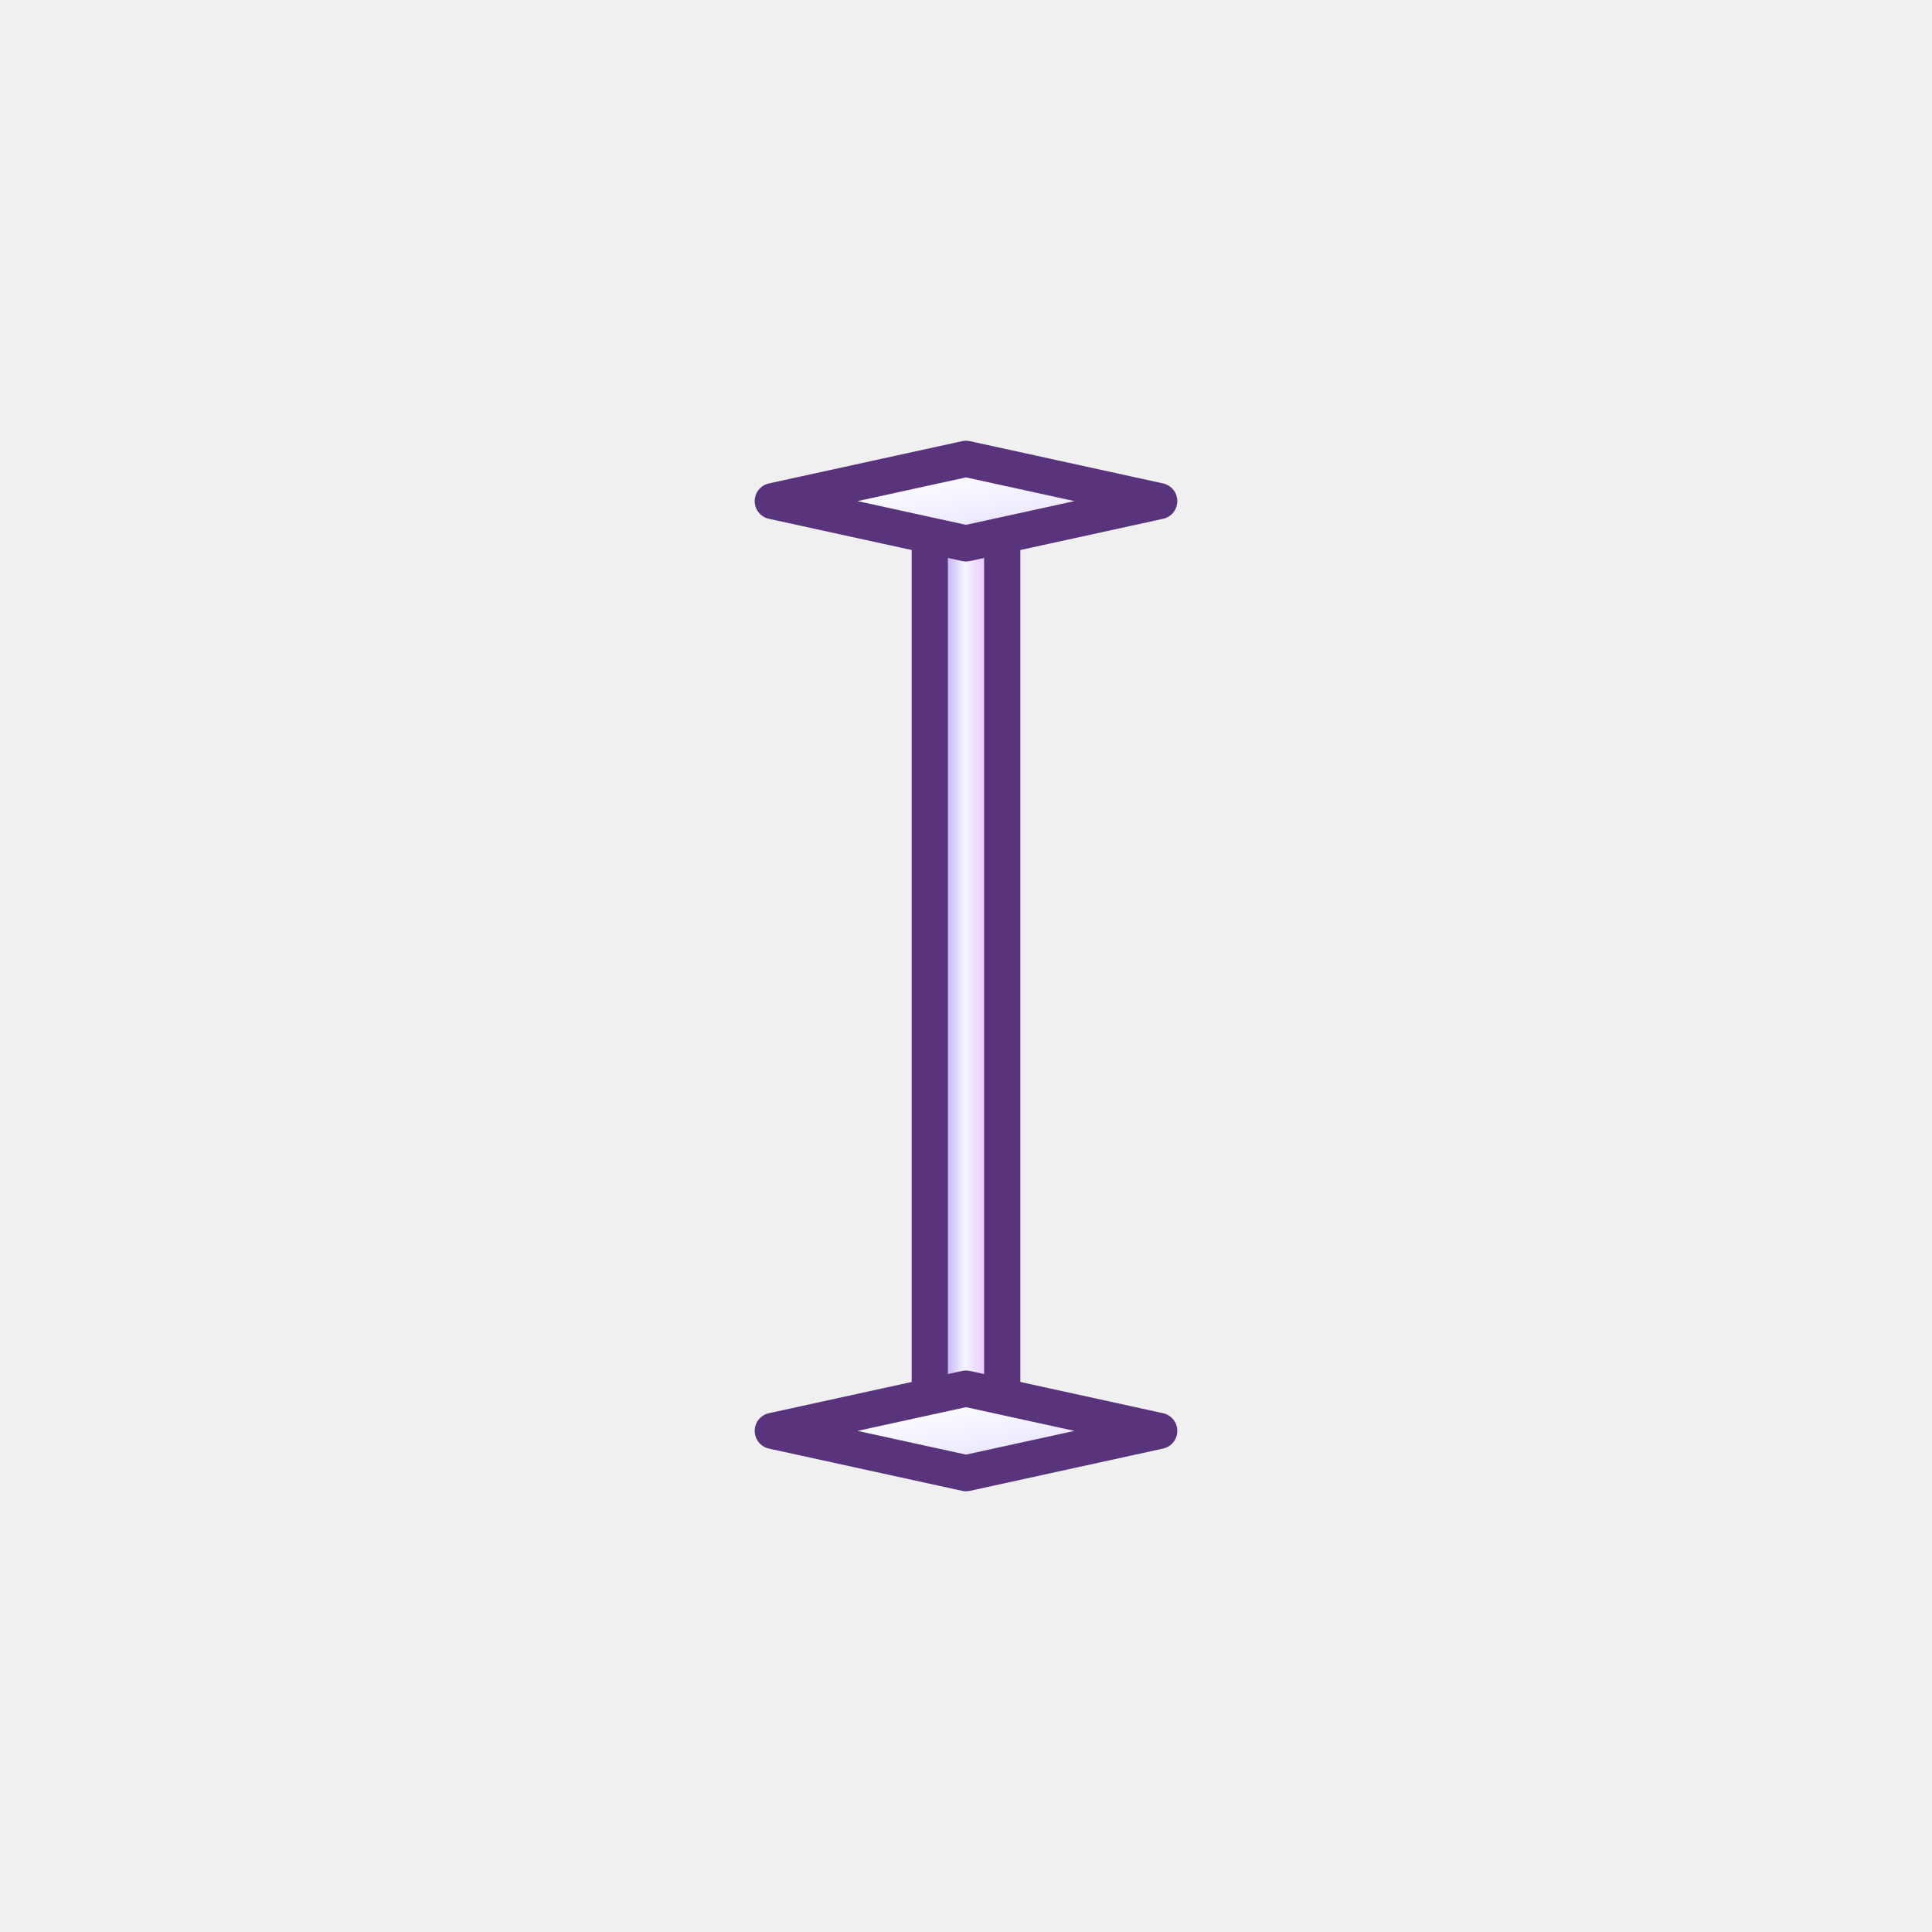
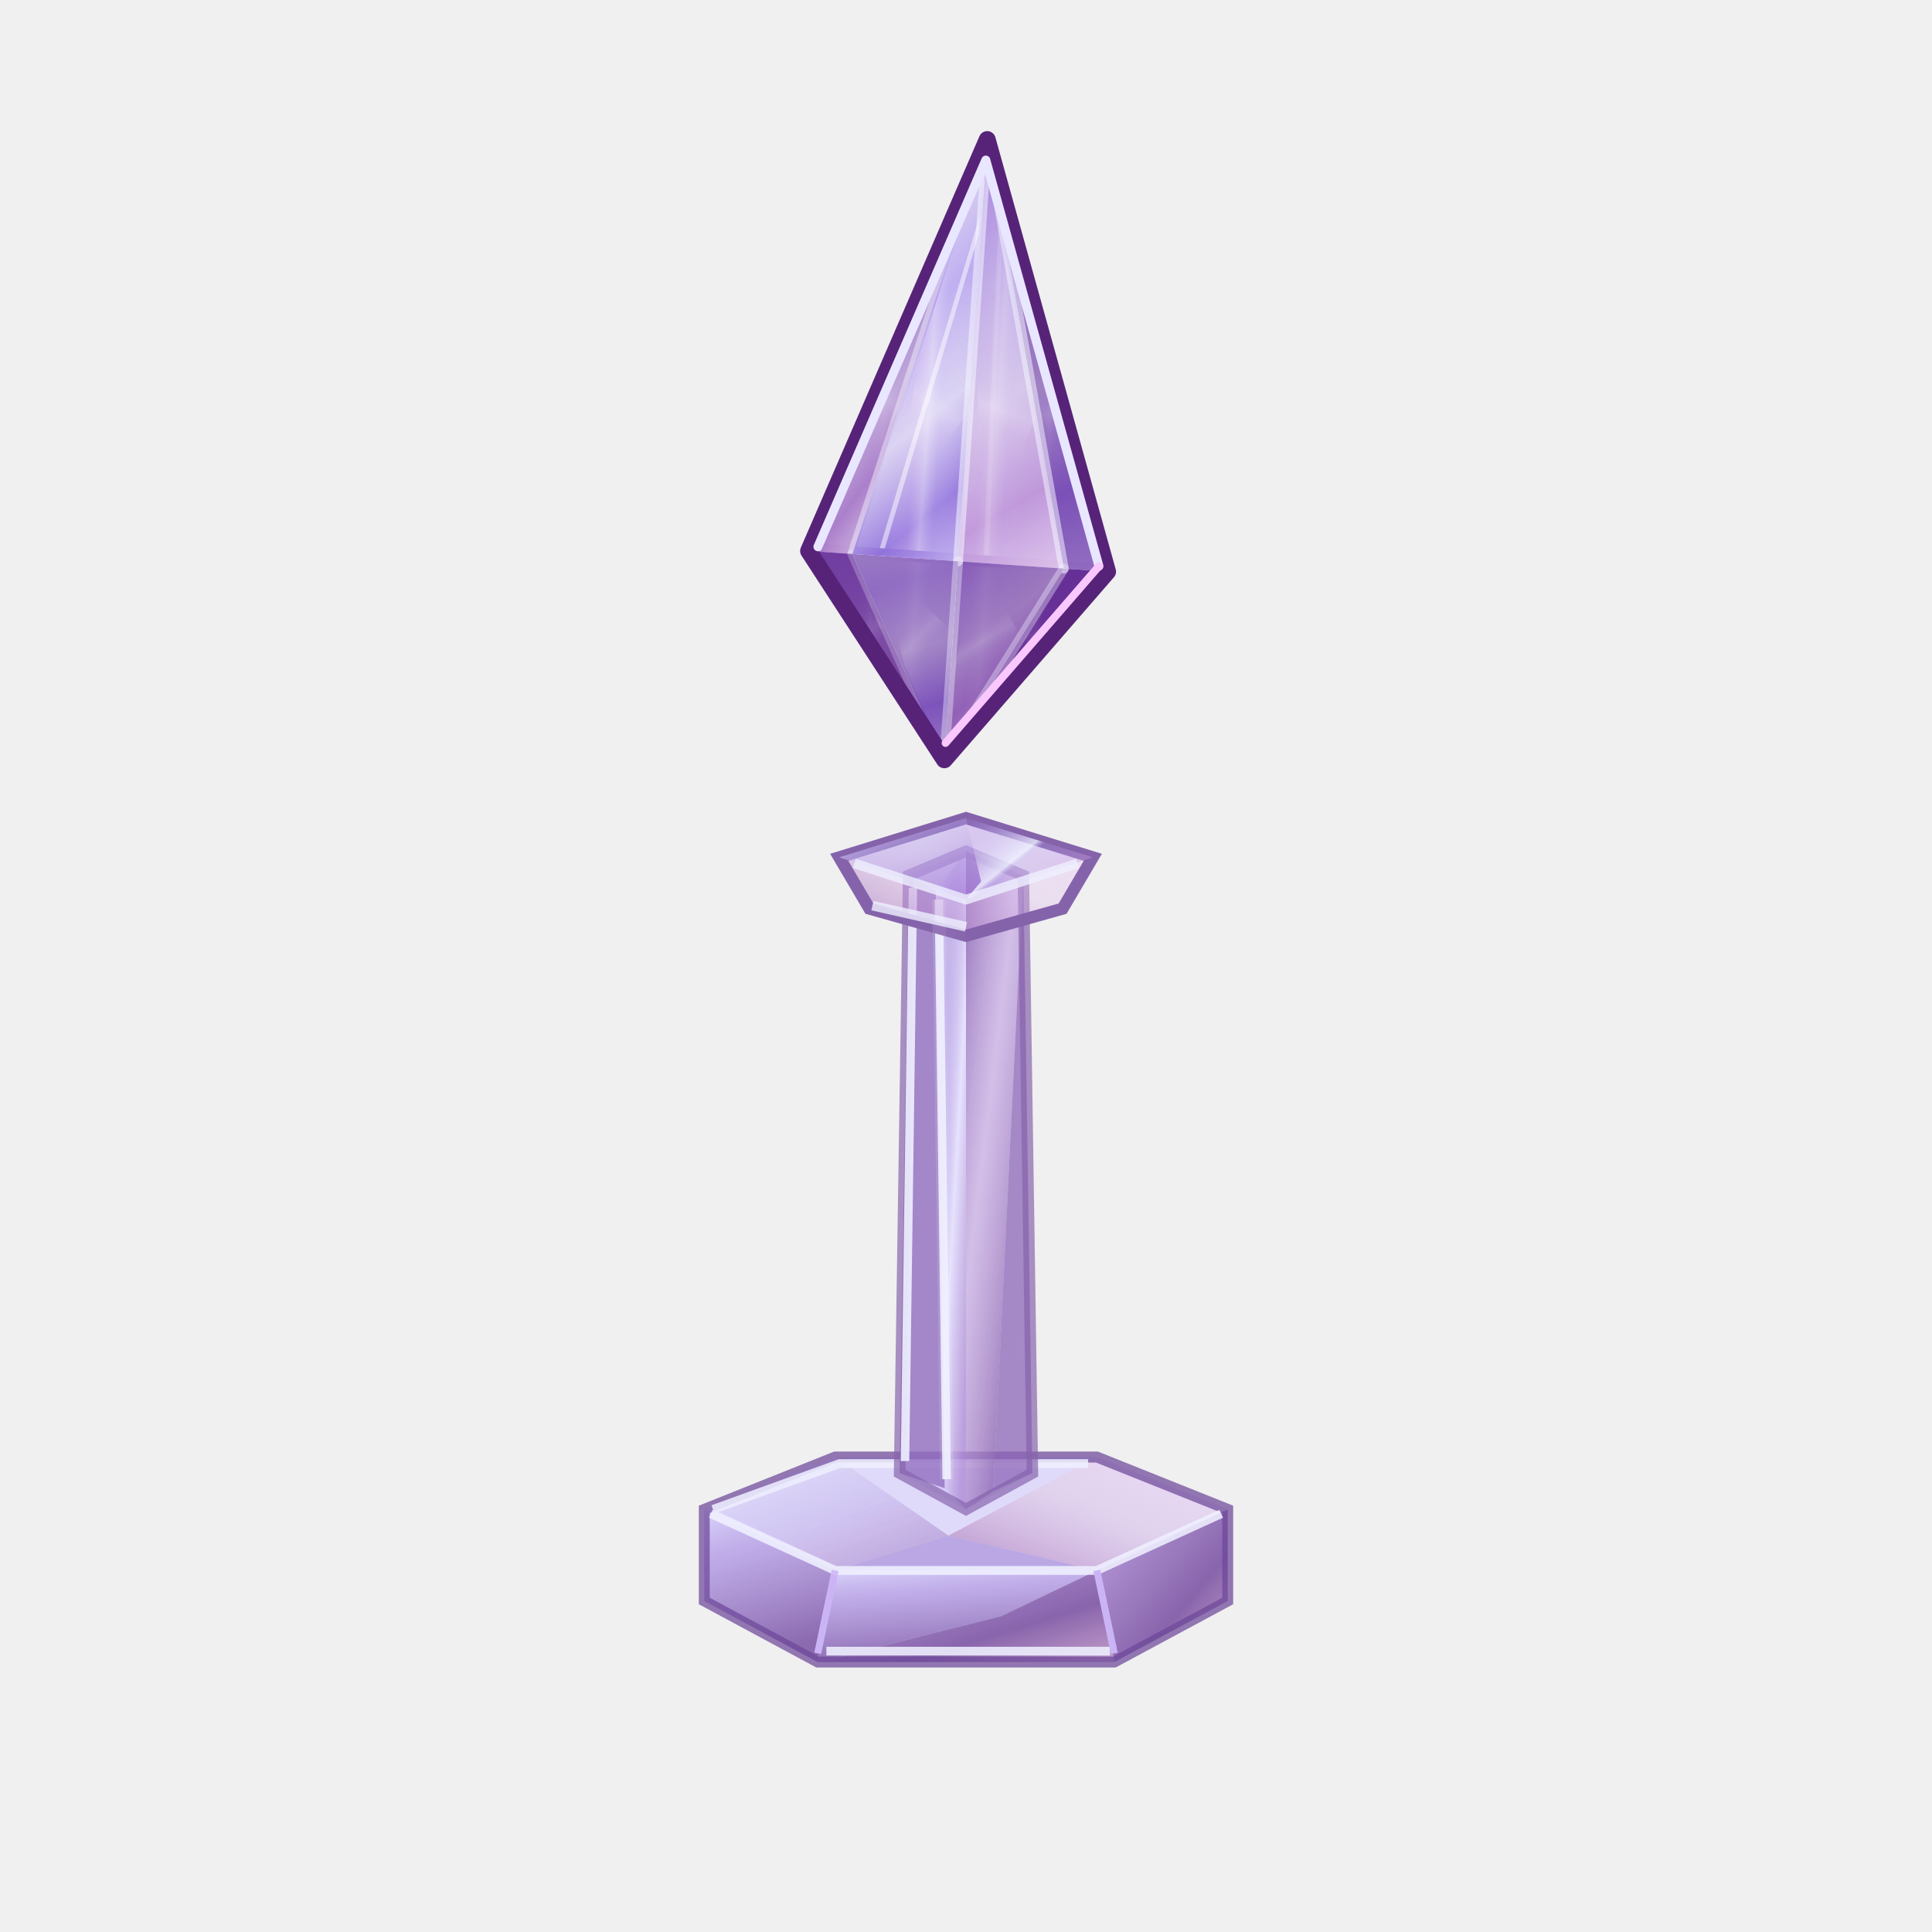
<svg xmlns="http://www.w3.org/2000/svg" width="32" height="32" viewBox="0 0 32 32">
  <defs>
-     <linearGradient id="body" x1="0" y1="0" x2="1" y2="1">
-       <stop stop-color="#eee9ff" />
-       <stop offset=".55" stop-color="#bca1fa" />
-       <stop offset="1" stop-color="#f8d8ff" />
-     </linearGradient>
-     <linearGradient id="crown" x1="0" y1="0" x2=".8" y2="1">
-       <stop stop-color="#dbb9ff" />
-       <stop offset=".40" stop-color="#f9faff" />
-       <stop offset=".70" stop-color="#edeaff" />
-       <stop offset="1" stop-color="#977df2" />
-     </linearGradient>
-     <linearGradient id="left" x1="0" y1="0" x2="1" y2=".5">
-       <stop stop-color="#6932a6" />
-       <stop offset=".32" stop-color="#764edc" />
-       <stop offset=".78" stop-color="#c1bbff" />
-       <stop offset="1" stop-color="#e9ebff" />
-     </linearGradient>
-     <linearGradient id="right" x1="0" y1="0" x2=".7" y2="1">
-       <stop stop-color="#a272f0" />
-       <stop offset=".36" stop-color="#8f54cb" />
-       <stop offset=".7" stop-color="#e6d4ff" />
-       <stop offset="1" stop-color="#ffedf8" />
-     </linearGradient>
-     <linearGradient id="foot" x1="0" y1="0" x2="1" y2="1">
-       <stop stop-color="#b6b1ff" />
-       <stop offset=".48" stop-color="#7751d9" />
-       <stop offset=".52" stop-color="#dbd8ff" />
-       <stop offset="1" stop-color="#e8b4ee" />
-     </linearGradient>
-     <linearGradient id="violet" x1="0" y1="0" x2="1" y2="1">
-       <stop stop-color="#d3cbff" />
-       <stop offset=".5" stop-color="#da8ee4" />
-       <stop offset="1" stop-color="#ffd0fb" />
-     </linearGradient>
-     <linearGradient id="inner" x1="0" y1="0" x2="1" y2="0">
-       <stop stop-color="#7534a6" stop-opacity=".7" />
-       <stop offset=".5" stop-color="#e2e0ff" stop-opacity=".25" />
-       <stop offset="1" stop-color="#fbfbff" stop-opacity=".8" />
-     </linearGradient>
-     <linearGradient id="refract" x1="0" y1="0" x2="1" y2="1">
-       <stop stop-color="#f3f4ff" />
-       <stop offset=".46" stop-color="#d3c2ff" stop-opacity=".7" />
-       <stop offset="1" stop-color="#f2baf4" stop-opacity=".4" />
-     </linearGradient>
-     <linearGradient id="text" x1="0" y1="0" x2="1" y2="0">
-       <stop stop-color="#9e76e7" />
-       <stop offset=".48" stop-color="#f4f5ff" />
-       <stop offset="1" stop-color="#e2a6ff" />
-     </linearGradient>
-     <radialGradient id="shadow">
-       <stop stop-color="#9b57db" stop-opacity=".25" />
-       <stop offset=".55" stop-color="#a06ce2" stop-opacity=".10" />
-       <stop offset="1" stop-color="#bd8ded" stop-opacity="0" />
-     </radialGradient>
-     <radialGradient id="halo">
-       <stop stop-color="#f1beff" stop-opacity=".10" />
-       <stop offset=".6" stop-color="#c0a7ff" stop-opacity=".07" />
-       <stop offset="1" stop-color="#e2d4ff" stop-opacity="0" />
-     </radialGradient>
-     <linearGradient id="edgeIce" x1="0" y1="0" x2="1" y2="1">
-       <stop offset="0.0" stop-color="#f1edff" />
-       <stop offset="0.5" stop-color="#944ee2" />
-       <stop offset="1.0" stop-color="#e9ebff" />
-     </linearGradient>
-     <linearGradient id="edgeIndigo" x1="0" y1="0" x2="1" y2="1">
-       <stop offset="0.0" stop-color="#5c179b" />
-       <stop offset="0.5" stop-color="#b983ff" />
-       <stop offset="1.0" stop-color="#bc66c6" />
-     </linearGradient>
-     <linearGradient id="edgeLilac" x1="0" y1="0" x2="1" y2="1">
-       <stop offset="0.0" stop-color="#d292e6" />
-       <stop offset="0.5" stop-color="#fff5fb" />
-       <stop offset="1.0" stop-color="#8a47ca" />
-     </linearGradient>
-     <linearGradient id="edgeBlue" x1="0" y1="0" x2="1" y2="1">
-       <stop offset="0.0" stop-color="#642d94" />
-       <stop offset="0.5" stop-color="#9e94ff" />
-       <stop offset="1.0" stop-color="#6031ca" />
-     </linearGradient>
-     <linearGradient id="tableLight" x1="0" y1="0" x2="1" y2="1">
-       <stop offset="0.0" stop-color="#e1d0ff" />
-       <stop offset="0.5" stop-color="#ffffff" />
-       <stop offset="1.0" stop-color="#c6acf7" />
-     </linearGradient>
-     <linearGradient id="tableBlue" x1="0" y1="0" x2="1" y2="1">
-       <stop offset="0.0" stop-color="#8152d5" />
-       <stop offset="0.5" stop-color="#e0deff" />
-       <stop offset="1.0" stop-color="#a083ed" />
-     </linearGradient>
-     <linearGradient id="tableIce" x1="0" y1="0" x2="1" y2="1">
-       <stop offset="0.0" stop-color="#dad8ff" />
-       <stop offset="0.5" stop-color="#7055ea" />
-       <stop offset="1.0" stop-color="#f5f1ff" />
-     </linearGradient>
-     <linearGradient id="tableLilac" x1="0" y1="0" x2="1" y2="1">
-       <stop offset="0.0" stop-color="#b671d9" />
-       <stop offset="0.5" stop-color="#f7d8ff" />
-       <stop offset="1.0" stop-color="#fff7fb" />
-     </linearGradient>
-     <linearGradient id="reflectedBlue" x1="0" y1="0" x2="1" y2="1">
-       <stop offset="0.0" stop-color="#e8eaff" />
-       <stop offset="0.5" stop-color="#6340cc" />
-       <stop offset="1.0" stop-color="#c1bbff" />
-     </linearGradient>
-     <linearGradient id="depthGlass" x1="0" y1="0" x2=".85" y2="1">
-       <stop stop-color="#8038ae" stop-opacity=".24" />
-       <stop offset=".4" stop-color="#9d80ef" stop-opacity=".08" />
-       <stop offset=".72" stop-color="#bc71d6" stop-opacity=".27" />
-       <stop offset="1" stop-color="#ffd8fa" stop-opacity=".13" />
-     </linearGradient>
-     <linearGradient id="iceRefraction" x1="0" y1="0" x2="1" y2=".7">
-       <stop stop-color="#8358df" stop-opacity=".06" />
-       <stop offset=".35" stop-color="#a294ff" stop-opacity=".36" />
-       <stop offset=".53" stop-color="#f3f4ff" stop-opacity=".72" />
-       <stop offset=".65" stop-color="#8165eb" stop-opacity=".22" />
-       <stop offset="1" stop-color="#c8b9ff" stop-opacity="0" />
-     </linearGradient>
-     <linearGradient id="violetRefraction" x1="0" y1="1" x2="1" y2="0">
-       <stop stop-color="#a062d5" stop-opacity="0" />
-       <stop offset=".35" stop-color="#eda6ef" stop-opacity=".31" />
-       <stop offset=".52" stop-color="#ffeaf9" stop-opacity=".59" />
-       <stop offset=".7" stop-color="#a28ff6" stop-opacity=".18" />
-       <stop offset="1" stop-color="#cfb5ff" stop-opacity="0" />
-     </linearGradient>
-     <linearGradient id="clearIce" x1="0" y1="0" x2="1" y2="1">
-       <stop stop-color="#eff0ff" stop-opacity=".98" />
-       <stop offset=".28" stop-color="#c1b2fa" stop-opacity=".94" />
-       <stop offset=".55" stop-color="#e9e7ff" stop-opacity=".88" />
-       <stop offset=".78" stop-color="#9578e5" stop-opacity=".96" />
-       <stop offset="1" stop-color="#dad1ff" stop-opacity=".98" />
-     </linearGradient>
-     <linearGradient id="clearLilac" x1="0" y1="0" x2="1" y2=".85">
-       <stop stop-color="#a988e6" stop-opacity=".98" />
-       <stop offset=".32" stop-color="#d2c5fa" stop-opacity=".94" />
-       <stop offset=".58" stop-color="#f0e8ff" stop-opacity=".90" />
-       <stop offset=".82" stop-color="#d1a9e9" stop-opacity=".96" />
-       <stop offset="1" stop-color="#f7e3ff" stop-opacity=".98" />
+     <linearGradient id="ice" x1="0" y1="0" x2="1" y2="1">
+       <stop stop-color="#e9e7ff" stop-opacity=".82" />
+       <stop offset=".45" stop-color="#b6a6ef" stop-opacity=".38" />
+       <stop offset="1" stop-color="#9263cd" stop-opacity=".64" />
+     </linearGradient>
+     <linearGradient id="lilac" x1="0" y1="1" x2="1" y2="0">
+       <stop stop-color="#a068b6" stop-opacity=".7" />
+       <stop offset=".55" stop-color="#ddbbed" stop-opacity=".32" />
+       <stop offset="1" stop-color="#fae7ff" stop-opacity=".72" />
+     </linearGradient>
+     <linearGradient id="refract" x1="0" y1="0" x2="1" y2=".8">
+       <stop stop-color="#9b7be1" stop-opacity=".16" />
+       <stop offset=".48" stop-color="#eceeff" stop-opacity=".82" />
+       <stop offset=".53" stop-color="#ad9ce9" stop-opacity=".27" />
+       <stop offset="1" stop-color="#d7a1e0" stop-opacity=".48" />
+     </linearGradient>
+     <linearGradient id="tableLight" x1="0" y1="0" x2=".8" y2="1">
+       <stop stop-color="#eceeff" stop-opacity=".9" />
+       <stop offset=".58" stop-color="#c5b6f4" stop-opacity=".62" />
+       <stop offset="1" stop-color="#aa86d1" stop-opacity=".65" />
+     </linearGradient>
+     <linearGradient id="frontLight" x1="0" y1="0" x2=".25" y2="1">
+       <stop stop-color="#dcd7ff" stop-opacity=".88" />
+       <stop offset=".3" stop-color="#ae94e5" stop-opacity=".66" />
+       <stop offset="1" stop-color="#73499e" stop-opacity=".78" />
+     </linearGradient>
+     <linearGradient id="rightShade" x1="0" y1="0" x2="1" y2="1">
+       <stop stop-color="#a984d5" stop-opacity=".7" />
+       <stop offset=".65" stop-color="#72469b" stop-opacity=".8" />
+       <stop offset="1" stop-color="#b079b7" stop-opacity=".66" />
+     </linearGradient>
+     <linearGradient id="columnLight" x1="0" y1="0" x2=".8" y2="1">
+       <stop stop-color="#d8d2ff" stop-opacity=".84" />
+       <stop offset=".3" stop-color="#a98be0" stop-opacity=".5" />
+       <stop offset=".62" stop-color="#e7e4ff" stop-opacity=".9" />
+       <stop offset="1" stop-color="#ad88d4" stop-opacity=".72" />
+     </linearGradient>
+     <linearGradient id="columnShade" x1="0" y1="0" x2=".7" y2="1">
+       <stop stop-color="#7c53a8" stop-opacity=".78" />
+       <stop offset=".45" stop-color="#c6a3e0" stop-opacity=".5" />
+       <stop offset="1" stop-color="#774b9c" stop-opacity=".8" />
    </linearGradient>
  </defs>
-   <polygon points="15.4,8.3 16.6,8.3 16.6,23.7 15.4,23.7" fill="url(#text)" stroke="#59337b" stroke-width="0.6" stroke-linejoin="round" stroke-linecap="round" />
-   <polygon points="12.8,8.3 16,7.6 19.2,8.3 16,9" fill="url(#crown)" stroke="#59337b" stroke-width="0.6" stroke-linejoin="round" stroke-linecap="round" />
-   <polygon points="12.8,23.7 16,23 19.2,23.7 16,24.4" fill="url(#crown)" stroke="#59337b" stroke-width="0.6" stroke-linejoin="round" stroke-linecap="round" />
+   <g transform="translate(16 25) scale(.7225) translate(-16 -25)">
+     <path d="M10 25 L13 23.8 L19 23.8 L22 25 L22 27.1 L19.4 28.5 L12.6 28.5 L10 27.1 Z" fill="#bdaeed" fill-opacity=".25" />
+     <path d="M10 25 L13 23.8 L15.6 25.6 L13 26.4 Z" fill="url(#tableLight)" />
+     <path d="M13 23.8 L19 23.8 L15.6 25.6 Z" fill="#ded8ff" fill-opacity=".68" />
+     <path d="M19 23.8 L22 25 L19 26.4 L15.6 25.6 Z" fill="url(#lilac)" />
+     <path d="M13 26.4 L15.6 25.6 L19 26.4 Z" fill="#9f82da" fill-opacity=".6" />
+     <path d="M10 25 L13 26.4 L12.6 28.5 L10 27.1 Z" fill="url(#frontLight)" />
+     <path d="M13 26.4 L19 26.4 L16.8 27.45 L12.6 28.5 Z" fill="url(#frontLight)" />
+     <path d="M19 26.4 L19.4 28.5 L12.6 28.5 L16.8 27.45 Z" fill="url(#rightShade)" />
+     <path d="M19 26.4 L22 25 L22 27.1 L19.4 28.5 Z" fill="url(#rightShade)" />
+     <path d="M10 25 L13 23.8 L19 23.8 L22 25 L22 27.1 L19.4 28.5 L12.6 28.5 L10 27.1 Z" fill="none" stroke="#6c4799" stroke-opacity=".72" stroke-width=".25" />
+     <path d="M10.2 25 L13.1 23.95 L18.8 23.95 M10.15 25.1 L13 26.4 L19 26.4 L21.85 25.1 M12.8 28.25 L19.3 28.25" fill="none" stroke="#eff0ff" stroke-opacity=".87" stroke-width=".2" />
+     <path d="M13 26.4 L12.6 28.3 M19 26.4 L19.4 28.3" fill="none" stroke="#cbb4f6" stroke-width=".16" />
+   </g>
+   <path d="M15.05 14.5 L16 14.1 L16.95 14.5 L17.1 24.4 L16 25 L14.9 24.4 Z" fill="#bdb0ef" fill-opacity=".35" />
+   <path d="M15.05 14.5 L15.5 14.75 L15.65 24.65 L14.9 24.4 Z" fill="#8b64b9" fill-opacity=".7" />
+   <path d="M15.5 14.75 L16 14.1 L16 25 L15.65 24.65 Z" fill="url(#columnLight)" />
+   <path d="M16 14.1 L16.95 14.5 L16.45 24.7 L16 25 Z" fill="url(#columnShade)" />
+   <path d="M16.95 14.5 L17.1 24.4 L16.45 24.7 Z" fill="#8356ad" fill-opacity=".62" />
+   <path d="M15.05 14.5 L16 14.1 L16.95 14.5 L17.1 24.4 L16 25 L14.9 24.4 Z" fill="none" stroke="#8663ac" stroke-opacity=".68" stroke-width=".19" />
+   <path d="M15.12 14.7 L14.99 24.2 M15.55 14.9 L15.68 24.5" fill="none" stroke="#f0f1ff" stroke-opacity=".9" stroke-width=".14" />
+   <path d="M13.9 14.2 L16 13.55 L18.1 14.2 L17.6 15.05 L16 15.5 L14.4 15.05 Z" fill="url(#lilac)" stroke="#8563ab" stroke-width=".2" />
+   <path d="M13.9 14.2 L16 13.55 L16.25 14.6 L16 14.9 Z" fill="url(#ice)" />
+   <path d="M16 13.55 L18.1 14.2 L16 14.9 L16.25 14.6 Z" fill="url(#refract)" />
+   <path d="M14.15 14.3 L16 14.9 L17.85 14.3 M14.45 15 L16 15.35" fill="none" stroke="#eff0ff" stroke-opacity=".8" stroke-width=".16" />
+   <defs>
+     <linearGradient id="surfaceReflection" x1="0" y1="0" x2=".8" y2="1">
+       <stop stop-color="#f0f1ff" stop-opacity=".8" />
+       <stop offset=".55" stop-color="#d4c8ff" stop-opacity=".18" />
+       <stop offset="1" stop-color="#dab4ef" stop-opacity="0" />
+     </linearGradient>
+   </defs>
+   <g opacity="0.131">
+     <path d="M15.5 14.75 L16 14.1 L16 25 L15.65 24.65 Z" fill="url(#surfaceReflection)" />
+     <path d="M15.55 14.9 L15.68 24.5" fill="none" stroke="#eff0ff" stroke-width=".22" />
+     <g transform="translate(16 25) scale(.7225) translate(-16 -25)">
+       <path d="M10 25 L13 23.8 L15.6 25.6 L13 26.4 Z" fill="url(#surfaceReflection)" />
+       <path d="M10.2 25.1 L13 26.4 L18.8 26.4" fill="none" stroke="#eff0ff" stroke-width=".22" />
+     </g>
+   </g>
+   <g transform="translate(0 -0) rotate(3.9525 16 7.4) translate(16 2.3) rotate(24.624) scale(.39) translate(-6 -3)">
+     <defs>
+       <linearGradient id="text_body" x1="0" y1="0" x2="1" y2="1">
+         <stop stop-color="#eee9ff" />
+         <stop offset=".55" stop-color="#bca1fa" />
+         <stop offset="1" stop-color="#f8d8ff" />
+       </linearGradient>
+       <linearGradient id="text_crown" x1="0" y1="0" x2=".8" y2="1">
+         <stop stop-color="#dbb9ff" />
+         <stop offset=".40" stop-color="#f9faff" />
+         <stop offset=".70" stop-color="#edeaff" />
+         <stop offset="1" stop-color="#977df2" />
+       </linearGradient>
+       <linearGradient id="text_left" x1="0" y1="0" x2="1" y2=".5">
+         <stop stop-color="#6932a6" />
+         <stop offset=".32" stop-color="#764edc" />
+         <stop offset=".78" stop-color="#c1bbff" />
+         <stop offset="1" stop-color="#e9ebff" />
+       </linearGradient>
+       <linearGradient id="text_right" x1="0" y1="0" x2=".7" y2="1">
+         <stop stop-color="#a272f0" />
+         <stop offset=".36" stop-color="#8f54cb" />
+         <stop offset=".7" stop-color="#e6d4ff" />
+         <stop offset="1" stop-color="#ffedf8" />
+       </linearGradient>
+       <linearGradient id="text_foot" x1="0" y1="0" x2="1" y2="1">
+         <stop stop-color="#b6b1ff" />
+         <stop offset=".48" stop-color="#7751d9" />
+         <stop offset=".52" stop-color="#dbd8ff" />
+         <stop offset="1" stop-color="#e8b4ee" />
+       </linearGradient>
+       <linearGradient id="text_violet" x1="0" y1="0" x2="1" y2="1">
+         <stop stop-color="#d3cbff" />
+         <stop offset=".5" stop-color="#da8ee4" />
+         <stop offset="1" stop-color="#ffd0fb" />
+       </linearGradient>
+       <linearGradient id="text_inner" x1="0" y1="0" x2="1" y2="0">
+         <stop stop-color="#7534a6" stop-opacity=".7" />
+         <stop offset=".5" stop-color="#e2e0ff" stop-opacity=".25" />
+         <stop offset="1" stop-color="#fbfbff" stop-opacity=".8" />
+       </linearGradient>
+       <linearGradient id="text_refract" x1="0" y1="0" x2="1" y2="1">
+         <stop stop-color="#f3f4ff" />
+         <stop offset=".46" stop-color="#d3c2ff" stop-opacity=".7" />
+         <stop offset="1" stop-color="#f2baf4" stop-opacity=".4" />
+       </linearGradient>
+       <linearGradient id="text_text" x1="0" y1="0" x2="1" y2="0">
+         <stop stop-color="#9e76e7" />
+         <stop offset=".48" stop-color="#f4f5ff" />
+         <stop offset="1" stop-color="#e2a6ff" />
+       </linearGradient>
+       <radialGradient id="text_shadow">
+         <stop stop-color="#9b57db" stop-opacity=".25" />
+         <stop offset=".55" stop-color="#a06ce2" stop-opacity=".10" />
+         <stop offset="1" stop-color="#bd8ded" stop-opacity="0" />
+       </radialGradient>
+       <radialGradient id="text_halo">
+         <stop stop-color="#f1beff" stop-opacity=".10" />
+         <stop offset=".6" stop-color="#c0a7ff" stop-opacity=".07" />
+         <stop offset="1" stop-color="#e2d4ff" stop-opacity="0" />
+       </radialGradient>
+       <linearGradient id="text_edgeIce" x1="0" y1="0" x2="1" y2="1">
+         <stop offset="0.0" stop-color="#f1edff" />
+         <stop offset="0.5" stop-color="#944ee2" />
+         <stop offset="1.0" stop-color="#e9ebff" />
+       </linearGradient>
+       <linearGradient id="text_edgeIndigo" x1="0" y1="0" x2="1" y2="1">
+         <stop offset="0.0" stop-color="#5c179b" />
+         <stop offset="0.5" stop-color="#b983ff" />
+         <stop offset="1.0" stop-color="#bc66c6" />
+       </linearGradient>
+       <linearGradient id="text_edgeLilac" x1="0" y1="0" x2="1" y2="1">
+         <stop offset="0.0" stop-color="#d292e6" />
+         <stop offset="0.5" stop-color="#fff5fb" />
+         <stop offset="1.0" stop-color="#8a47ca" />
+       </linearGradient>
+       <linearGradient id="text_edgeBlue" x1="0" y1="0" x2="1" y2="1">
+         <stop offset="0.0" stop-color="#642d94" />
+         <stop offset="0.5" stop-color="#9e94ff" />
+         <stop offset="1.0" stop-color="#6031ca" />
+       </linearGradient>
+       <linearGradient id="text_tableLight" x1="0" y1="0" x2="1" y2="1">
+         <stop offset="0.0" stop-color="#e1d0ff" />
+         <stop offset="0.5" stop-color="#ffffff" />
+         <stop offset="1.0" stop-color="#c6acf7" />
+       </linearGradient>
+       <linearGradient id="text_tableBlue" x1="0" y1="0" x2="1" y2="1">
+         <stop offset="0.0" stop-color="#8152d5" />
+         <stop offset="0.5" stop-color="#e0deff" />
+         <stop offset="1.0" stop-color="#a083ed" />
+       </linearGradient>
+       <linearGradient id="text_tableIce" x1="0" y1="0" x2="1" y2="1">
+         <stop offset="0.0" stop-color="#dad8ff" />
+         <stop offset="0.5" stop-color="#7055ea" />
+         <stop offset="1.0" stop-color="#f5f1ff" />
+       </linearGradient>
+       <linearGradient id="text_tableLilac" x1="0" y1="0" x2="1" y2="1">
+         <stop offset="0.0" stop-color="#b671d9" />
+         <stop offset="0.5" stop-color="#f7d8ff" />
+         <stop offset="1.0" stop-color="#fff7fb" />
+       </linearGradient>
+       <linearGradient id="text_reflectedBlue" x1="0" y1="0" x2="1" y2="1">
+         <stop offset="0.0" stop-color="#e8eaff" />
+         <stop offset="0.5" stop-color="#6340cc" />
+         <stop offset="1.0" stop-color="#c1bbff" />
+       </linearGradient>
+       <linearGradient id="text_depthGlass" x1="0" y1="0" x2=".85" y2="1">
+         <stop stop-color="#8038ae" stop-opacity=".24" />
+         <stop offset=".4" stop-color="#9d80ef" stop-opacity=".08" />
+         <stop offset=".72" stop-color="#bc71d6" stop-opacity=".27" />
+         <stop offset="1" stop-color="#ffd8fa" stop-opacity=".13" />
+       </linearGradient>
+       <linearGradient id="text_iceRefraction" x1="0" y1="0" x2="1" y2=".7">
+         <stop stop-color="#8358df" stop-opacity=".06" />
+         <stop offset=".35" stop-color="#a294ff" stop-opacity=".36" />
+         <stop offset=".53" stop-color="#f3f4ff" stop-opacity=".72" />
+         <stop offset=".65" stop-color="#8165eb" stop-opacity=".22" />
+         <stop offset="1" stop-color="#c8b9ff" stop-opacity="0" />
+       </linearGradient>
+       <linearGradient id="text_violetRefraction" x1="0" y1="1" x2="1" y2="0">
+         <stop stop-color="#a062d5" stop-opacity="0" />
+         <stop offset=".35" stop-color="#eda6ef" stop-opacity=".31" />
+         <stop offset=".52" stop-color="#ffeaf9" stop-opacity=".59" />
+         <stop offset=".7" stop-color="#a28ff6" stop-opacity=".18" />
+         <stop offset="1" stop-color="#cfb5ff" stop-opacity="0" />
+       </linearGradient>
+       <linearGradient id="text_clearIce" x1="0" y1="0" x2="1" y2="1">
+         <stop stop-color="#eff0ff" stop-opacity=".98" />
+         <stop offset=".28" stop-color="#c1b2fa" stop-opacity=".94" />
+         <stop offset=".55" stop-color="#e9e7ff" stop-opacity=".88" />
+         <stop offset=".78" stop-color="#9578e5" stop-opacity=".96" />
+         <stop offset="1" stop-color="#dad1ff" stop-opacity=".98" />
+       </linearGradient>
+       <linearGradient id="text_clearLilac" x1="0" y1="0" x2="1" y2=".85">
+         <stop stop-color="#a988e6" stop-opacity=".98" />
+         <stop offset=".32" stop-color="#d2c5fa" stop-opacity=".94" />
+         <stop offset=".58" stop-color="#f0e8ff" stop-opacity=".90" />
+         <stop offset=".82" stop-color="#d1a9e9" stop-opacity=".96" />
+         <stop offset="1" stop-color="#f7e3ff" stop-opacity=".98" />
+       </linearGradient>
+     </defs>
+     <polygon points="6,3 19.265,16.669 17.57,17.445" fill="url(#text_clearIce)" stroke="none" stroke-width="0.7" stroke-linejoin="round" stroke-linecap="round" />
+     <polygon points="6,3 19.265,16.669 17.57,17.445" fill="#612891" fill-opacity="0.561" stroke="none" stroke-width="0" stroke-linejoin="round" stroke-linecap="round" />
+     <polygon points="6.455,3.515 18.991,16.432 17.389,17.166" fill="#eff0ff" fill-opacity="0.024" stroke="none" stroke-width="0.7" stroke-linejoin="round" stroke-linecap="round" />
+     <defs>
+       <linearGradient id="text_sheen3" gradientUnits="userSpaceOnUse" x1="13.019" y1="10.249" x2="15.038" y2="13.569">
+         <stop stop-color="#e7e4ff" stop-opacity="0" />
+         <stop offset=".3" stop-color="#ddd6ff" stop-opacity="0.038" />
+         <stop offset=".5" stop-color="#ffffff" stop-opacity="0.127" />
+         <stop offset=".7" stop-color="#ffdcff" stop-opacity="0.032" />
+         <stop offset="1" stop-color="#ffdcff" stop-opacity="0" />
+       </linearGradient>
+     </defs>
+     <polygon points="10.216,7.391 14.603,11.911 17.71,17.019 11.048,9.249" fill="url(#text_sheen3)" />
+     <defs>
+       <linearGradient id="text_sheen4" gradientUnits="userSpaceOnUse" x1="14.567" y1="11.928" x2="13.526" y2="12.405">
+         <stop stop-color="#e7e4ff" stop-opacity="0" />
+         <stop offset=".3" stop-color="#ddd6ff" stop-opacity="0.015" />
+         <stop offset=".5" stop-color="#ffffff" stop-opacity="0.048" />
+         <stop offset=".7" stop-color="#ffdcff" stop-opacity="0.012" />
+         <stop offset="1" stop-color="#ffdcff" stop-opacity="0" />
+       </linearGradient>
+     </defs>
+     <polygon points="6.455,3.515 18.991,16.432 17.389,17.166" fill="url(#text_sheen4)" />
+     <polyline points="6,3 19.265,16.669" fill="none" stroke="#f4f5ff" stroke-opacity="0.372" stroke-width="0.42" stroke-linejoin="round" stroke-linecap="round" />
+     <polyline points="11.473,8.686 14.482,11.786" fill="none" stroke="#b39bff" stroke-opacity="0" stroke-width="0.8" stroke-linejoin="round" stroke-linecap="round" />
+     <polyline points="11.473,8.686 14.482,11.786" fill="none" stroke="#ffffff" stroke-opacity="0" stroke-width="0.29" stroke-linejoin="round" stroke-linecap="round" />
+     <polygon points="17,27 19.265,16.669 17.57,17.445" fill="url(#text_clearIce)" stroke="none" stroke-width="0.7" stroke-linejoin="round" stroke-linecap="round" />
+     <polygon points="17,27 19.265,16.669 17.57,17.445" fill="#612891" fill-opacity="0.949" stroke="none" stroke-width="0" stroke-linejoin="round" stroke-linecap="round" />
+     <polygon points="17.052,26.635 19.192,16.872 17.591,17.606" fill="#eff0ff" fill-opacity="0" stroke="none" stroke-width="0.7" stroke-linejoin="round" stroke-linecap="round" />
+     <defs>
+       <linearGradient id="text_sheen11" gradientUnits="userSpaceOnUse" x1="18.189" y1="21.53" x2="17.844" y2="19.69">
+         <stop stop-color="#e7e4ff" stop-opacity="0" />
+         <stop offset=".3" stop-color="#ddd6ff" stop-opacity="0.025" />
+         <stop offset=".5" stop-color="#ffffff" stop-opacity="0.082" />
+         <stop offset=".7" stop-color="#ffdcff" stop-opacity="0.021" />
+         <stop offset="1" stop-color="#ffdcff" stop-opacity="0" />
+       </linearGradient>
+     </defs>
+     <polygon points="17.694,23.706 18.443,20.289 17.911,17.459 17.278,22.843" fill="url(#text_sheen11)" />
+     <defs>
+       <linearGradient id="text_sheen12" gradientUnits="userSpaceOnUse" x1="18.407" y1="20.306" x2="17.366" y2="20.783">
+         <stop stop-color="#e7e4ff" stop-opacity="0" />
+         <stop offset=".3" stop-color="#ddd6ff" stop-opacity="0.014" />
+         <stop offset=".5" stop-color="#ffffff" stop-opacity="0.048" />
+         <stop offset=".7" stop-color="#ffdcff" stop-opacity="0.012" />
+         <stop offset="1" stop-color="#ffdcff" stop-opacity="0" />
+       </linearGradient>
+     </defs>
+     <polygon points="17.052,26.635 19.192,16.872 17.591,17.606" fill="url(#text_sheen12)" />
+     <polyline points="17,27 19.265,16.669" fill="none" stroke="#f4f5ff" stroke-opacity="0.188" stroke-width="0.42" stroke-linejoin="round" stroke-linecap="round" />
+     <polyline points="17.909,22.727 18.422,20.384" fill="none" stroke="#b39bff" stroke-opacity="0" stroke-width="0.8" stroke-linejoin="round" stroke-linecap="round" />
+     <polyline points="17.909,22.727 18.422,20.384" fill="none" stroke="#ffffff" stroke-opacity="0" stroke-width="0.29" stroke-linejoin="round" stroke-linecap="round" />
+     <polygon points="6,3 9.389,21.195 7.695,21.971" fill="url(#text_clearLilac)" stroke="none" stroke-width="0.7" stroke-linejoin="round" stroke-linecap="round" />
+     <polygon points="6,3 9.389,21.195 7.695,21.971" fill="#612891" fill-opacity="0.372" stroke="none" stroke-width="0" stroke-linejoin="round" stroke-linecap="round" />
+     <polygon points="6.093,3.681 9.296,20.875 7.695,21.609" fill="#eff0ff" fill-opacity="0.051" stroke="none" stroke-width="0.7" stroke-linejoin="round" stroke-linecap="round" />
+     <defs>
+       <linearGradient id="text_sheen19" gradientUnits="userSpaceOnUse" x1="7.785" y1="12.648" x2="7.681" y2="16.941">
+         <stop stop-color="#e7e4ff" stop-opacity="0" />
+         <stop offset=".3" stop-color="#ddd6ff" stop-opacity="0.044" />
+         <stop offset=".5" stop-color="#ffffff" stop-opacity="0.148" />
+         <stop offset=".7" stop-color="#ffdcff" stop-opacity="0.037" />
+         <stop offset="1" stop-color="#ffdcff" stop-opacity="0" />
+       </linearGradient>
+     </defs>
+     <polygon points="7.054,8.84 8.175,14.857 8.015,21.462 6.766,11.211" fill="url(#text_sheen19)" />
+     <defs>
+       <linearGradient id="text_sheen20" gradientUnits="userSpaceOnUse" x1="8.139" y1="14.874" x2="7.098" y2="15.351">
+         <stop stop-color="#e7e4ff" stop-opacity="0" />
+         <stop offset=".3" stop-color="#ddd6ff" stop-opacity="0.018" />
+         <stop offset=".5" stop-color="#ffffff" stop-opacity="0.06" />
+         <stop offset=".7" stop-color="#ffdcff" stop-opacity="0.015" />
+         <stop offset="1" stop-color="#ffdcff" stop-opacity="0" />
+       </linearGradient>
+     </defs>
+     <polygon points="6.093,3.681 9.296,20.875 7.695,21.609" fill="url(#text_sheen20)" />
+     <polyline points="6,3 9.389,21.195" fill="none" stroke="#f4f5ff" stroke-opacity="0.459" stroke-width="0.42" stroke-linejoin="round" stroke-linecap="round" />
+     <polyline points="7.375,10.565 8.144,14.691" fill="none" stroke="#b39bff" stroke-opacity="0" stroke-width="0.8" stroke-linejoin="round" stroke-linecap="round" />
+     <polyline points="7.375,10.565 8.144,14.691" fill="none" stroke="#ffffff" stroke-opacity="0" stroke-width="0.29" stroke-linejoin="round" stroke-linecap="round" />
+     <polygon points="17,27 9.389,21.195 7.695,21.971" fill="url(#text_clearLilac)" stroke="none" stroke-width="0.7" stroke-linejoin="round" stroke-linecap="round" />
+     <polygon points="17,27 9.389,21.195 7.695,21.971" fill="#612891" fill-opacity="0.824" stroke="none" stroke-width="0" stroke-linejoin="round" stroke-linecap="round" />
+     <polygon points="16.69,26.801 9.498,21.316 7.897,22.049" fill="#eff0ff" fill-opacity="0.004" stroke="none" stroke-width="0.7" stroke-linejoin="round" stroke-linecap="round" />
+     <defs>
+       <linearGradient id="text_sheen27" gradientUnits="userSpaceOnUse" x1="12.956" y1="23.928" x2="10.487" y2="23.062">
+         <stop stop-color="#e7e4ff" stop-opacity="0" />
+         <stop offset=".3" stop-color="#ddd6ff" stop-opacity="0.029" />
+         <stop offset=".5" stop-color="#ffffff" stop-opacity="0.098" />
+         <stop offset=".7" stop-color="#ffdcff" stop-opacity="0.024" />
+         <stop offset="1" stop-color="#ffdcff" stop-opacity="0" />
+       </linearGradient>
+     </defs>
+     <polygon points="14.532,25.156 12.015,23.235 8.217,21.902 12.997,24.805" fill="url(#text_sheen27)" />
+     <defs>
+       <linearGradient id="text_sheen28" gradientUnits="userSpaceOnUse" x1="11.979" y1="23.252" x2="10.938" y2="23.729">
+         <stop stop-color="#e7e4ff" stop-opacity="0" />
+         <stop offset=".3" stop-color="#ddd6ff" stop-opacity="0.014" />
+         <stop offset=".5" stop-color="#ffffff" stop-opacity="0.048" />
+         <stop offset=".7" stop-color="#ffdcff" stop-opacity="0.012" />
+         <stop offset="1" stop-color="#ffdcff" stop-opacity="0" />
+       </linearGradient>
+     </defs>
+     <polygon points="16.69,26.801 9.498,21.316 7.897,22.049" fill="url(#text_sheen28)" />
+     <polyline points="17,27 9.389,21.195" fill="none" stroke="#f4f5ff" stroke-opacity="0.247" stroke-width="0.42" stroke-linejoin="round" stroke-linecap="round" />
+     <polyline points="13.811,24.605 12.085,23.289" fill="none" stroke="#b39bff" stroke-opacity="0" stroke-width="0.8" stroke-linejoin="round" stroke-linecap="round" />
+     <polyline points="13.811,24.605 12.085,23.289" fill="none" stroke="#ffffff" stroke-opacity="0" stroke-width="0.29" stroke-linejoin="round" stroke-linecap="round" />
+     <polygon points="6,3 17.57,17.445 13.48,19.32" fill="url(#text_clearLilac)" stroke="none" stroke-width="0.7" stroke-linejoin="round" stroke-linecap="round" />
+     <polygon points="6,3 17.57,17.445 13.48,19.32" fill="#612891" fill-opacity="0.196" stroke="none" stroke-width="0" stroke-linejoin="round" stroke-linecap="round" />
+     <polygon points="6.349,3.564 17.283,17.215 13.418,18.986" fill="#eff0ff" fill-opacity="0.086" stroke="none" stroke-width="0.7" stroke-linejoin="round" stroke-linecap="round" />
+     <defs>
+       <linearGradient id="text_sheen35" gradientUnits="userSpaceOnUse" x1="12.116" y1="10.756" x2="12.593" y2="14.782">
+         <stop stop-color="#e7e4ff" stop-opacity="0" />
+         <stop offset=".3" stop-color="#ddd6ff" stop-opacity="0.043" />
+         <stop offset=".5" stop-color="#ffffff" stop-opacity="0.143" />
+         <stop offset=".7" stop-color="#ffdcff" stop-opacity="0.036" />
+         <stop offset="1" stop-color="#ffdcff" stop-opacity="0" />
+       </linearGradient>
+     </defs>
+     <polygon points="9.63,7.659 13.456,12.437 14.191,18.632 9.318,10.041" fill="url(#text_sheen35)" />
+     <defs>
+       <linearGradient id="text_sheen36" gradientUnits="userSpaceOnUse" x1="13.248" y1="12.533" x2="10.735" y2="13.684">
+         <stop stop-color="#e7e4ff" stop-opacity="0" />
+         <stop offset=".3" stop-color="#ddd6ff" stop-opacity="0.058" />
+         <stop offset=".5" stop-color="#ffffff" stop-opacity="0.195" />
+         <stop offset=".7" stop-color="#ffdcff" stop-opacity="0.049" />
+         <stop offset="1" stop-color="#ffdcff" stop-opacity="0" />
+       </linearGradient>
+     </defs>
+     <polygon points="6.349,3.564 17.283,17.215 13.418,18.986" fill="url(#text_sheen36)" />
+     <polygon points="7.989,5.612 8.536,6.294 14.5,18.49 14.307,18.579" fill="#ffffff" fill-opacity="0.122" stroke="none" stroke-width="0.7" stroke-linejoin="round" stroke-linecap="round" />
+     <polyline points="6,3 17.57,17.445" fill="none" stroke="#f4f5ff" stroke-opacity="0.533" stroke-width="0.42" stroke-linejoin="round" stroke-linecap="round" />
+     <polyline points="11.179,9.594 13.803,12.87" fill="none" stroke="#b39bff" stroke-opacity="0" stroke-width="0.8" stroke-linejoin="round" stroke-linecap="round" />
+     <polyline points="11.179,9.594 13.803,12.87" fill="none" stroke="#ffffff" stroke-opacity="0" stroke-width="0.29" stroke-linejoin="round" stroke-linecap="round" />
+     <polygon points="17,27 17.57,17.445 13.48,19.32" fill="url(#text_clearLilac)" stroke="none" stroke-width="0.7" stroke-linejoin="round" stroke-linecap="round" />
+     <polygon points="17,27 17.57,17.445 13.48,19.32" fill="#612891" fill-opacity="0.588" stroke="none" stroke-width="0" stroke-linejoin="round" stroke-linecap="round" />
+     <polygon points="16.946,26.684 17.485,17.655 13.62,19.426" fill="#eff0ff" fill-opacity="0.02" stroke="none" stroke-width="0.7" stroke-linejoin="round" stroke-linecap="round" />
+     <defs>
+       <linearGradient id="text_sheen44" gradientUnits="userSpaceOnUse" x1="17.235" y1="21.924" x2="15.347" y2="20.791">
+         <stop stop-color="#e7e4ff" stop-opacity="0" />
+         <stop offset=".3" stop-color="#ddd6ff" stop-opacity="0.034" />
+         <stop offset=".5" stop-color="#ffffff" stop-opacity="0.112" />
+         <stop offset=".7" stop-color="#ffdcff" stop-opacity="0.028" />
+         <stop offset="1" stop-color="#ffdcff" stop-opacity="0" />
+       </linearGradient>
+     </defs>
+     <polygon points="17.108,23.975 17.296,20.815 14.393,19.072 15.549,23.636" fill="url(#text_sheen44)" />
+     <defs>
+       <linearGradient id="text_sheen45" gradientUnits="userSpaceOnUse" x1="17.088" y1="20.911" x2="14.575" y2="22.062">
+         <stop stop-color="#e7e4ff" stop-opacity="0" />
+         <stop offset=".3" stop-color="#ddd6ff" stop-opacity="0.017" />
+         <stop offset=".5" stop-color="#ffffff" stop-opacity="0.058" />
+         <stop offset=".7" stop-color="#ffdcff" stop-opacity="0.015" />
+         <stop offset="1" stop-color="#ffdcff" stop-opacity="0" />
+       </linearGradient>
+     </defs>
+     <polygon points="16.946,26.684 17.485,17.655 13.62,19.426" fill="url(#text_sheen45)" />
+     <polyline points="17,27 17.57,17.445" fill="none" stroke="#f4f5ff" stroke-opacity="0.361" stroke-width="0.42" stroke-linejoin="round" stroke-linecap="round" />
+     <polyline points="17.184,22.696 17.313,20.529" fill="none" stroke="#b39bff" stroke-opacity="0" stroke-width="0.8" stroke-linejoin="round" stroke-linecap="round" />
+     <polyline points="17.184,22.696 17.313,20.529" fill="none" stroke="#ffffff" stroke-opacity="0" stroke-width="0.29" stroke-linejoin="round" stroke-linecap="round" />
+     <polygon points="6,3 13.48,19.32 9.389,21.195" fill="url(#text_clearIce)" stroke="none" stroke-width="0.7" stroke-linejoin="round" stroke-linecap="round" />
+     <polygon points="6,3 13.48,19.32 9.389,21.195" fill="#612891" fill-opacity="0.118" stroke="none" stroke-width="0" stroke-linejoin="round" stroke-linecap="round" />
+     <polygon points="6.199,3.633 13.268,19.055 9.402,20.827" fill="#eff0ff" fill-opacity="0.106" stroke="none" stroke-width="0.7" stroke-linejoin="round" stroke-linecap="round" />
+     <defs>
+       <linearGradient id="text_sheen52" gradientUnits="userSpaceOnUse" x1="9.929" y1="11.758" x2="9.527" y2="16.188">
+         <stop stop-color="#e7e4ff" stop-opacity="0" />
+         <stop offset=".3" stop-color="#ddd6ff" stop-opacity="0.044" />
+         <stop offset=".5" stop-color="#ffffff" stop-opacity="0.148" />
+         <stop offset=".7" stop-color="#ffdcff" stop-opacity="0.037" />
+         <stop offset="1" stop-color="#ffdcff" stop-opacity="0" />
+       </linearGradient>
+     </defs>
+     <polygon points="8.32,8.259 10.794,13.657 10.175,20.473 7.545,10.854" fill="url(#text_sheen52)" />
+     <defs>
+       <linearGradient id="text_sheen53" gradientUnits="userSpaceOnUse" x1="10.585" y1="13.753" x2="8.073" y2="14.905">
+         <stop stop-color="#e7e4ff" stop-opacity="0" />
+         <stop offset=".3" stop-color="#ddd6ff" stop-opacity="0.098" />
+         <stop offset=".5" stop-color="#ffffff" stop-opacity="0.326" />
+         <stop offset=".7" stop-color="#ffdcff" stop-opacity="0.082" />
+         <stop offset="1" stop-color="#ffdcff" stop-opacity="0" />
+       </linearGradient>
+     </defs>
+     <polygon points="6.199,3.633 13.268,19.055 9.402,20.827" fill="url(#text_sheen53)" />
+     <polygon points="7.26,5.946 7.613,6.717 10.485,20.331 10.291,20.419" fill="#ffffff" fill-opacity="0.506" stroke="none" stroke-width="0.7" stroke-linejoin="round" stroke-linecap="round" />
+     <polyline points="6,3 13.48,19.32" fill="none" stroke="#f4f5ff" stroke-opacity="0.561" stroke-width="0.42" stroke-linejoin="round" stroke-linecap="round" />
+     <polyline points="9.322,10.445 11.018,14.146" fill="none" stroke="#b39bff" stroke-opacity="0" stroke-width="0.8" stroke-linejoin="round" stroke-linecap="round" />
+     <polyline points="9.322,10.445 11.018,14.146" fill="none" stroke="#ffffff" stroke-opacity="0" stroke-width="0.29" stroke-linejoin="round" stroke-linecap="round" />
+     <polygon points="17,27 13.48,19.32 9.389,21.195" fill="url(#text_clearIce)" stroke="none" stroke-width="0.7" stroke-linejoin="round" stroke-linecap="round" />
+     <polygon points="17,27 13.48,19.32 9.389,21.195" fill="#612891" fill-opacity="0.533" stroke="none" stroke-width="0" stroke-linejoin="round" stroke-linecap="round" />
+     <polygon points="16.796,26.753 13.47,19.495 9.604,21.267" fill="#eff0ff" fill-opacity="0.024" stroke="none" stroke-width="0.7" stroke-linejoin="round" stroke-linecap="round" />
+     <defs>
+       <linearGradient id="text_sheen61" gradientUnits="userSpaceOnUse" x1="15.048" y1="22.926" x2="12.281" y2="22.196">
+         <stop stop-color="#e7e4ff" stop-opacity="0" />
+         <stop offset=".3" stop-color="#ddd6ff" stop-opacity="0.035" />
+         <stop offset=".5" stop-color="#ffffff" stop-opacity="0.117" />
+         <stop offset=".7" stop-color="#ffdcff" stop-opacity="0.029" />
+         <stop offset="1" stop-color="#ffdcff" stop-opacity="0" />
+       </linearGradient>
+     </defs>
+     <polygon points="15.798,24.576 14.634,22.035 10.377,20.913 13.775,24.449" fill="url(#text_sheen61)" />
+     <defs>
+       <linearGradient id="text_sheen62" gradientUnits="userSpaceOnUse" x1="14.425" y1="22.131" x2="11.913" y2="23.283">
+         <stop stop-color="#e7e4ff" stop-opacity="0" />
+         <stop offset=".3" stop-color="#ddd6ff" stop-opacity="0.021" />
+         <stop offset=".5" stop-color="#ffffff" stop-opacity="0.071" />
+         <stop offset=".7" stop-color="#ffdcff" stop-opacity="0.018" />
+         <stop offset="1" stop-color="#ffdcff" stop-opacity="0" />
+       </linearGradient>
+     </defs>
+     <polygon points="16.796,26.753 13.47,19.495 9.604,21.267" fill="url(#text_sheen62)" />
+     <polyline points="17,27 13.48,19.32" fill="none" stroke="#f4f5ff" stroke-opacity="0.384" stroke-width="0.42" stroke-linejoin="round" stroke-linecap="round" />
+     <polyline points="15.327,23.547 14.528,21.805" fill="none" stroke="#b39bff" stroke-opacity="0" stroke-width="0.8" stroke-linejoin="round" stroke-linecap="round" />
+     <polyline points="15.327,23.547 14.528,21.805" fill="none" stroke="#ffffff" stroke-opacity="0" stroke-width="0.29" stroke-linejoin="round" stroke-linecap="round" />
+     <polyline points="6,3 19.265,16.669 17,27 7.695,21.971 6,3" fill="none" stroke="#572379" stroke-width="0.72" stroke-linejoin="round" stroke-linecap="round" />
+     <polyline points="7.957,21.625 6.363,3.792 18.832,16.64" fill="none" stroke="#e9e7ff" stroke-width="0.38" stroke-linejoin="round" stroke-linecap="round" />
+     <polyline points="18.832,16.64 16.703,26.352" fill="none" stroke="#fac8ff" stroke-width="0.33" stroke-linejoin="round" stroke-linecap="round" />
+     <polygon points="7.035,5.619 7.843,7.382 10.444,20.053 9.928,20.29" fill="#dedcff" fill-opacity="0" stroke="none" stroke-width="0.7" stroke-linejoin="round" stroke-linecap="round" />
+     <polygon points="7.305,6.207 7.574,6.794 10.296,20.121 10.076,20.222" fill="#ffffff" fill-opacity="0" stroke="none" stroke-width="0.7" stroke-linejoin="round" stroke-linecap="round" />
+     <polyline points="7.439,6.501 10.186,20.172" fill="none" stroke="#ffffff" stroke-opacity="0" stroke-width="0.24" stroke-linejoin="round" stroke-linecap="round" />
+   </g>
</svg>
